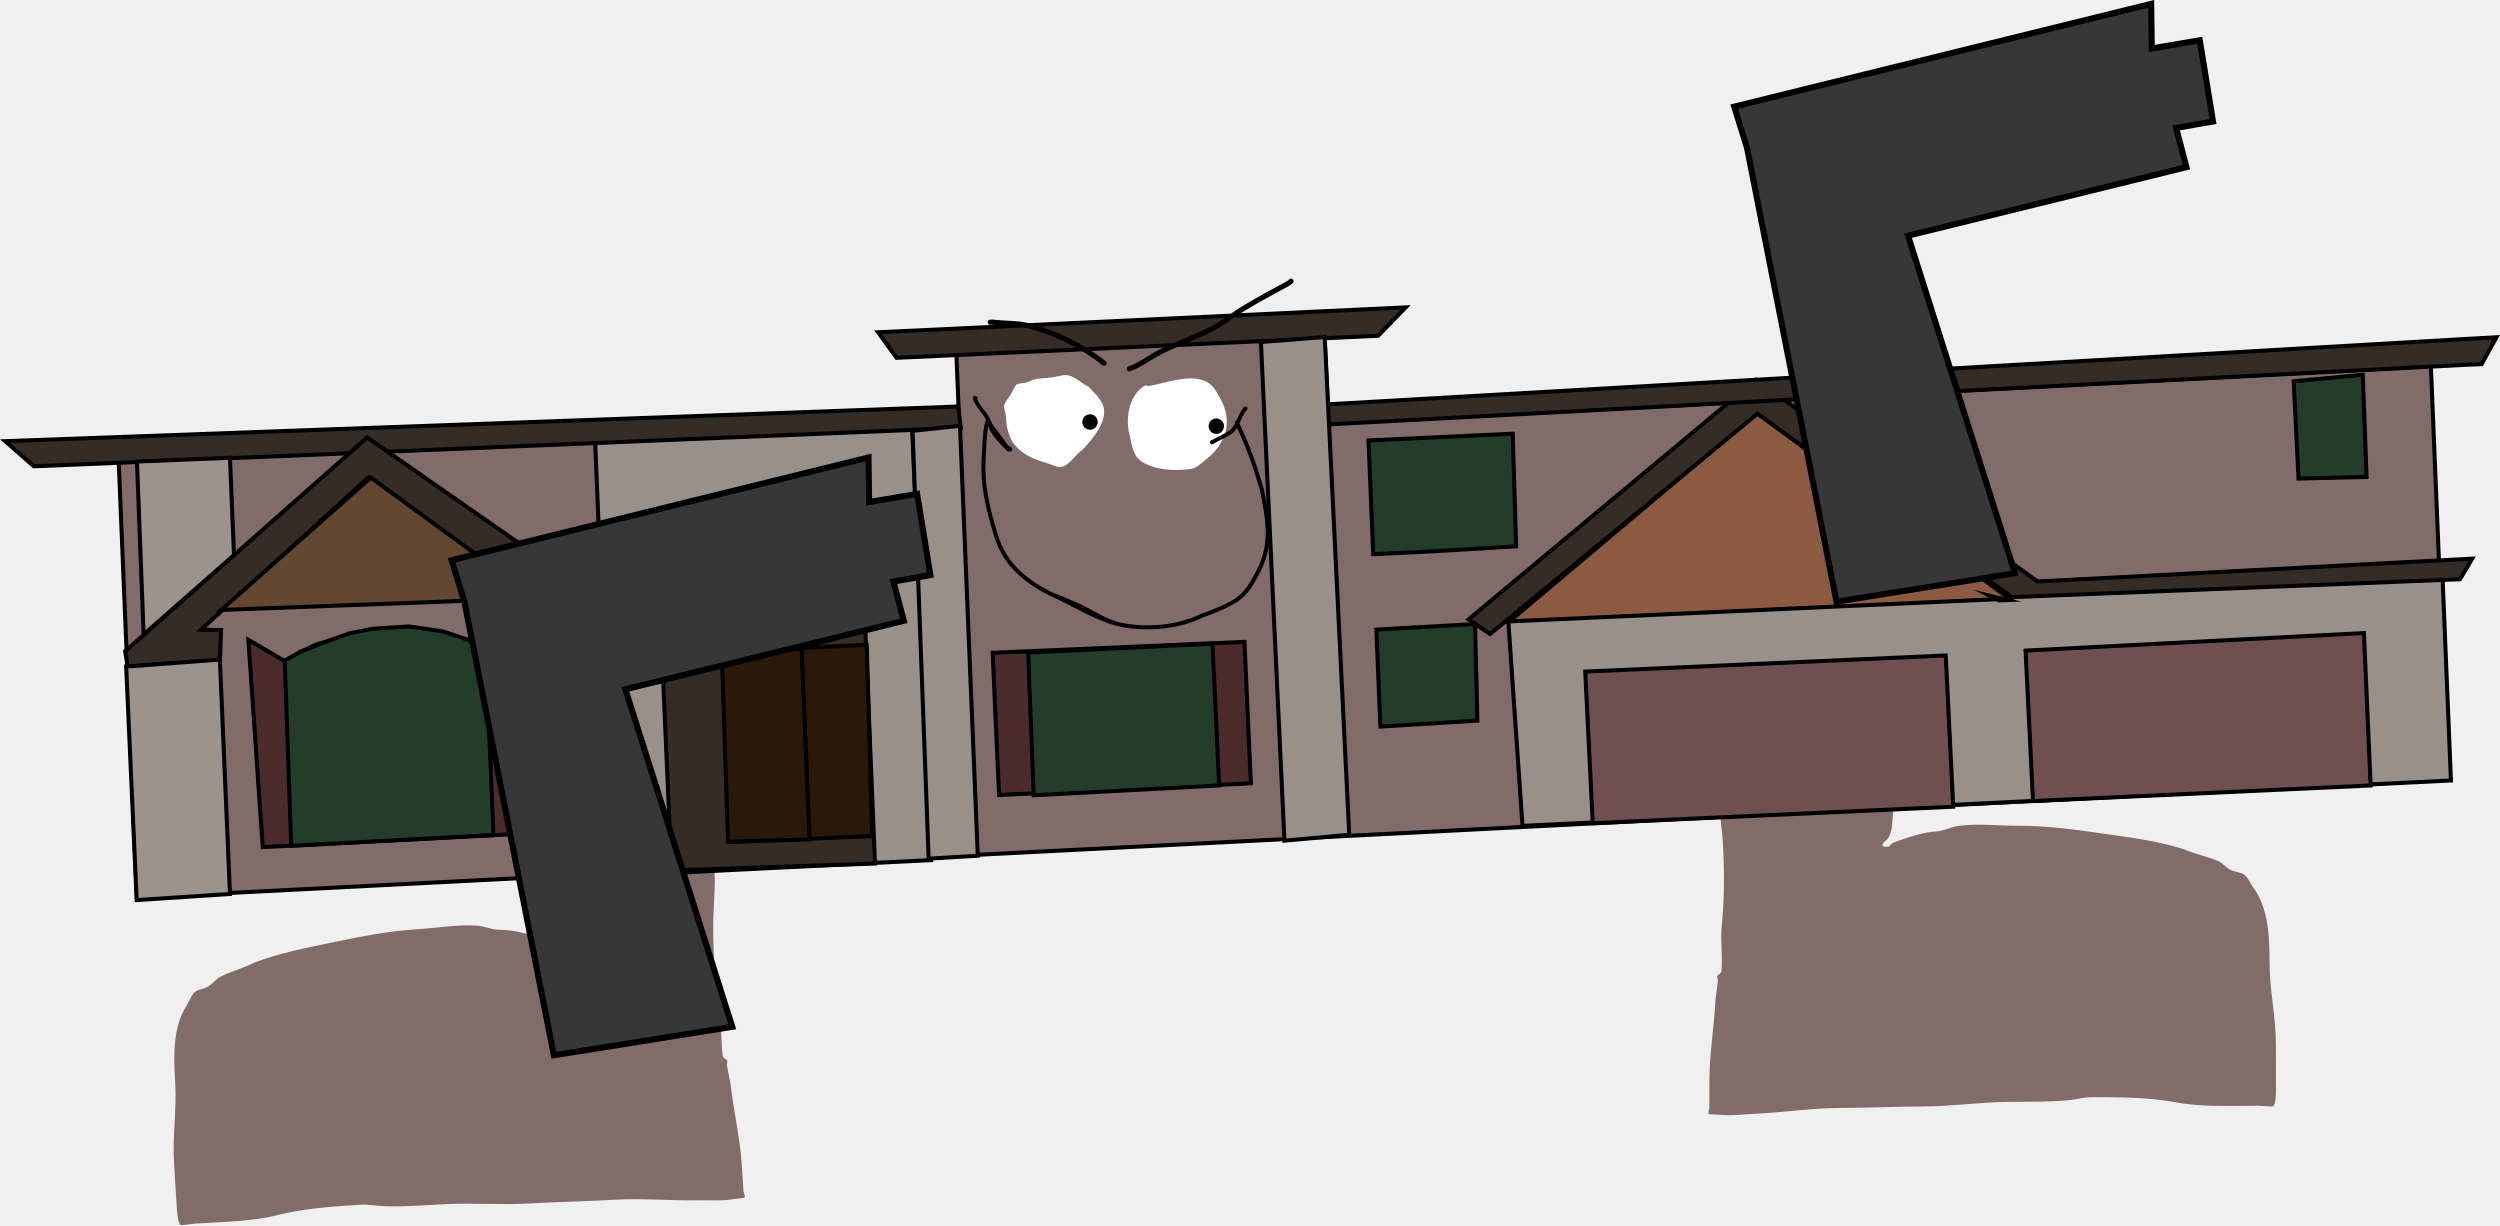
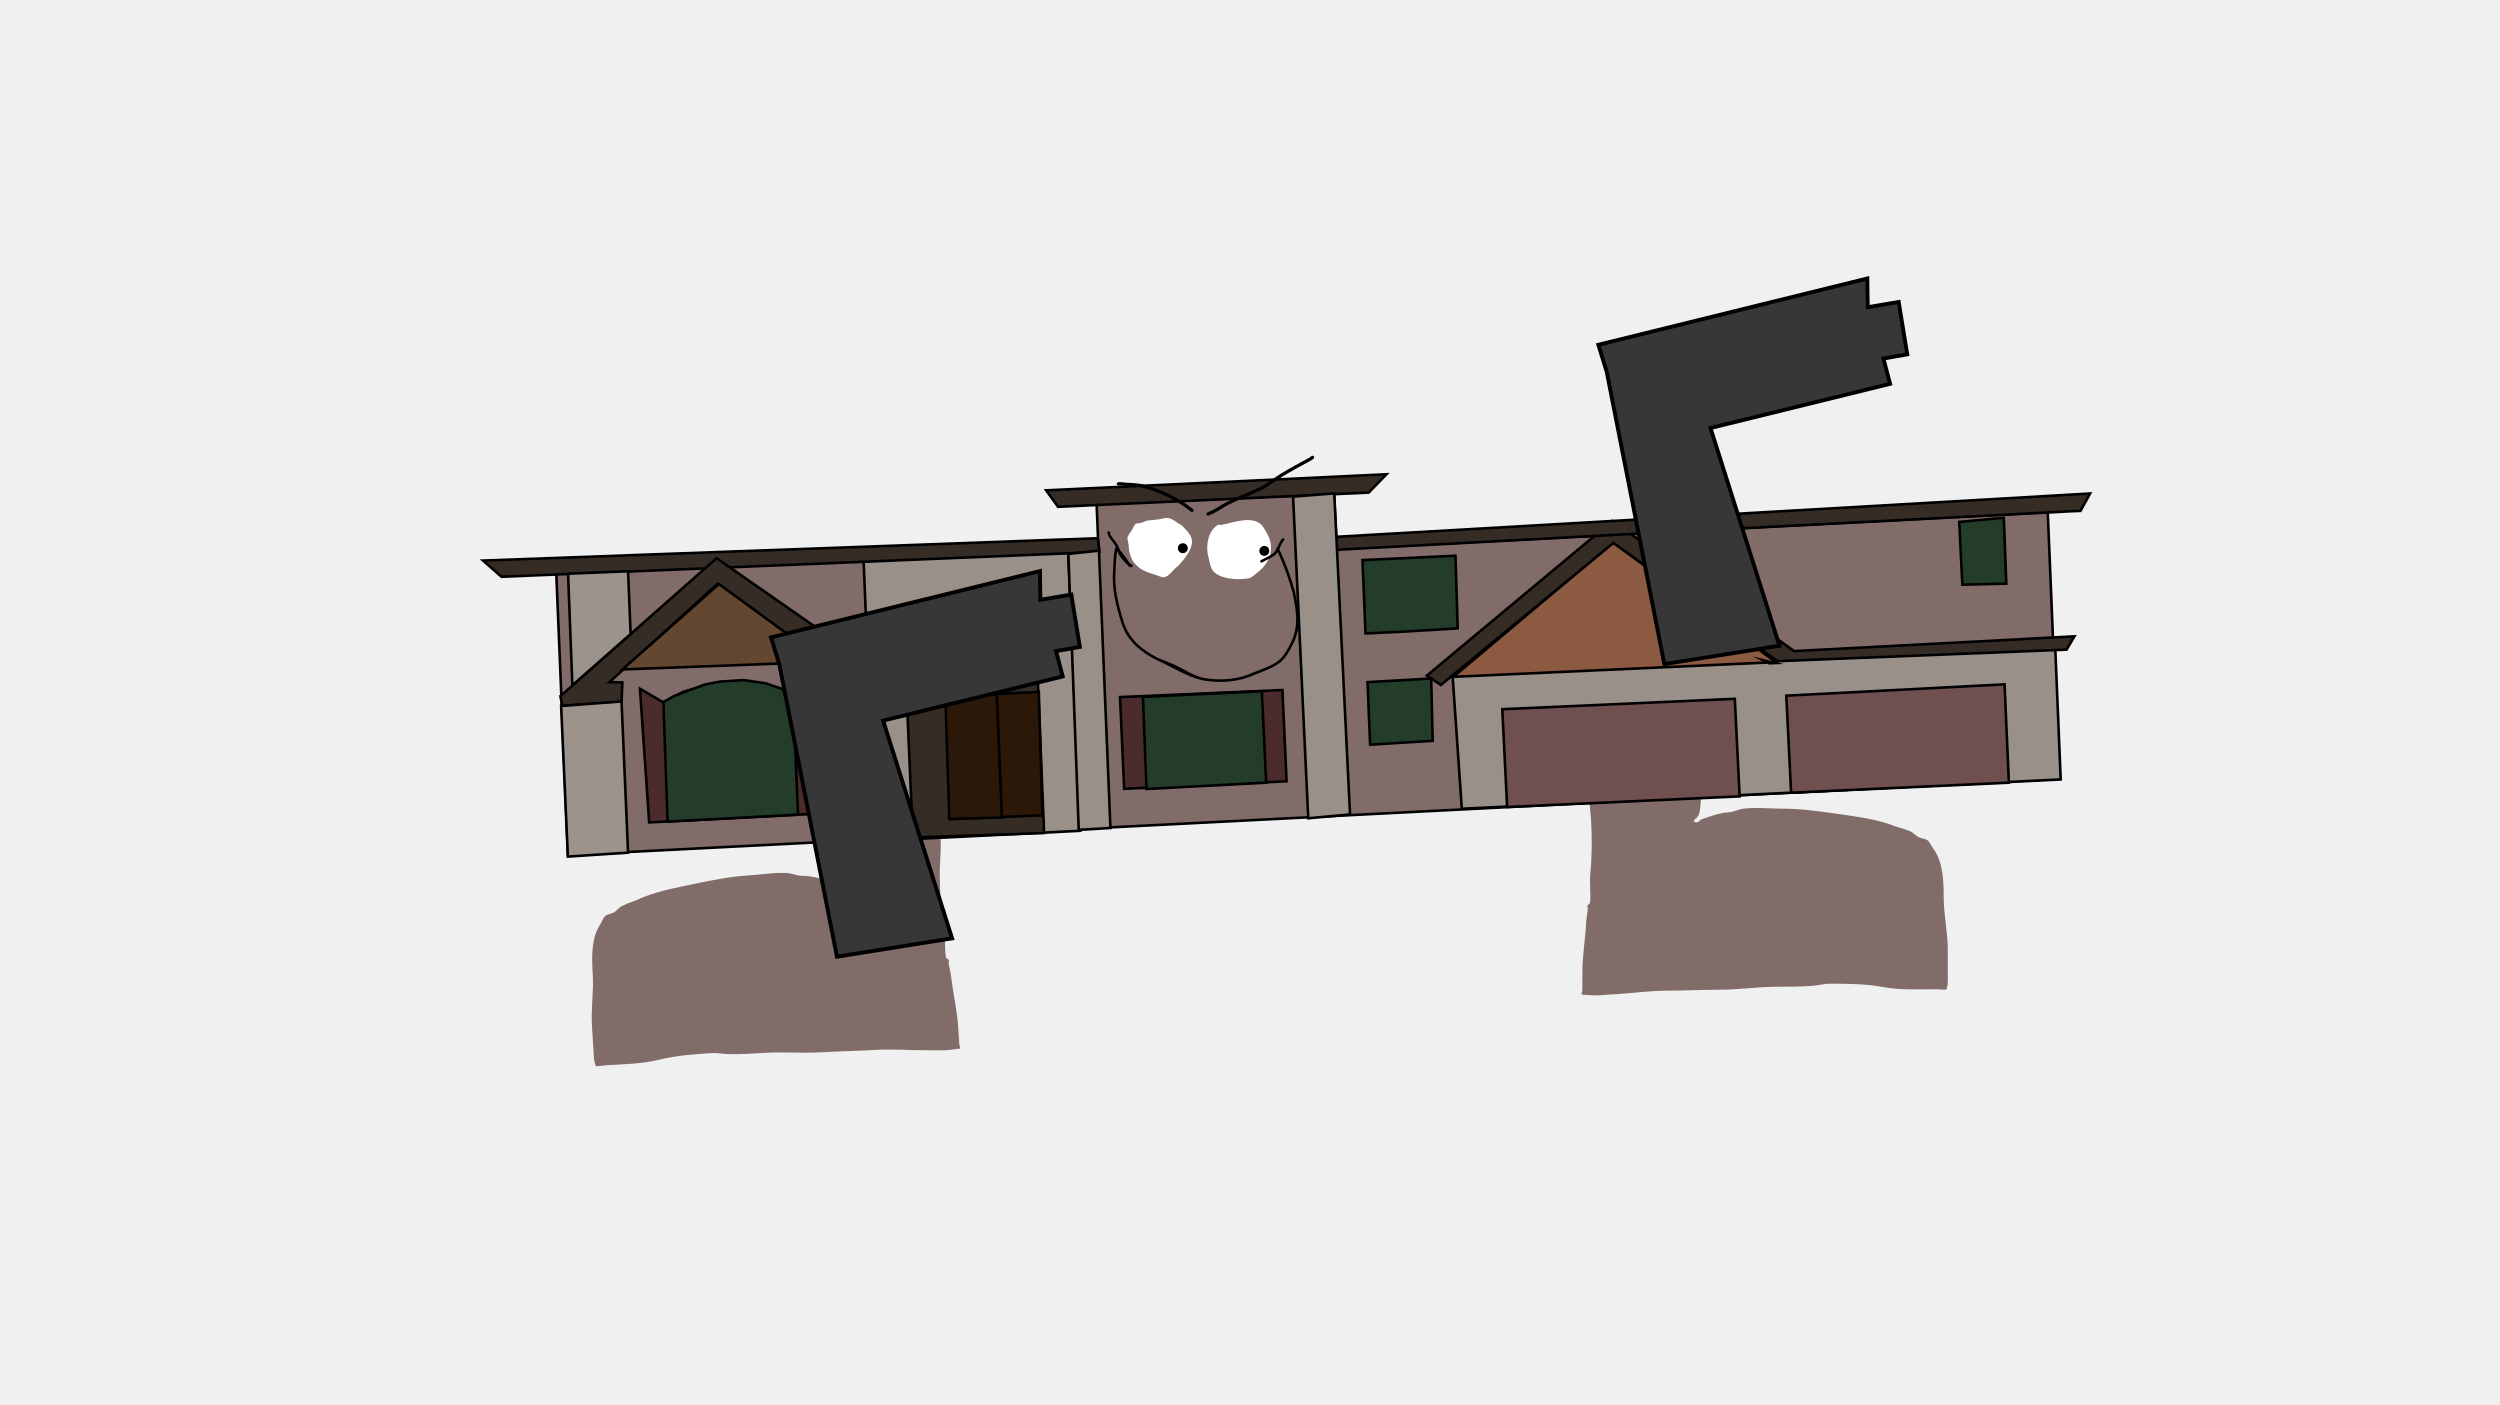
- <svg xmlns="http://www.w3.org/2000/svg" version="1.1" width="618.897" height="303.289" viewBox="0,0,618.897,303.289">
-   <g transform="translate(-24.3772,-16.4021)">
+ <svg xmlns="http://www.w3.org/2000/svg" version="1.1" width="959.459" height="539.039" viewBox="0,0,959.459,539.039">
+   <g transform="translate(159.7297,89.51952)">
    <g data-paper-data="{&quot;isPaintingLayer&quot;:true}" fill-rule="nonzero" stroke-linejoin="miter" stroke-miterlimit="10" stroke-dasharray="" stroke-dashoffset="0" style="mix-blend-mode: normal">
      <path d="M454.443,140.337c-0.445,-0.527 -1.775,-1.854 -2.358,-2.212c-0.417,-0.257 -1.114,0.039 -1.455,-0.305c-0.179,-0.18 -0.383,-0.408 -0.506,-0.538c1.1,0.115 2.189,0.187 3.32,0.185c6.91,-0.011 13.924,0.346 20.754,-0.698c3.66,-0.559 7.233,-0.295 10.916,-0.492c3.337,-0.179 6.585,-0.712 9.938,-0.718c1.41,-0.002 2.637,-0.117 4.018,-0.383c0.509,-0.098 1.052,-0.796 1.467,-0.499c0.415,0.296 -0.395,1.008 -0.497,1.493c-0.25,1.191 -0.642,2.423 -0.767,3.631c-0.252,2.417 0.848,5.861 -0.357,8.02c-0.125,6.717 -1.714,13.229 -2.035,19.903c-0.315,6.558 -1.337,13.134 -1.346,19.609c-0.009,6.687 -0.44,13.255 -1.264,19.899c-0.431,3.475 -0.838,6.931 -1.234,10.41c-0.19,1.667 -0.156,3.963 -0.831,5.515c-0.206,0.474 -0.585,0.956 -0.958,1.44l-0.137,-0.1l-0.605,0.754c-0.066,0.081 -0.106,0.183 -0.106,0.294c0,0.263 0.224,0.476 0.5,0.475l1,-0.002l-0,-0.101l0.174,0.073c0.59,-1.067 1.902,-1.278 3.04,-1.69c2.468,-0.893 5.753,-1.922 8.487,-2.049c1.991,-0.106 3.725,-1.144 5.687,-1.403c4.709,-0.622 9.905,-0.015 14.666,-0.023c7.055,-0.012 13.774,0.896 20.748,1.892c6.838,0.977 13.604,1.802 20.234,3.897c2.732,1.197 5.823,1.776 8.493,2.921c1.116,0.479 1.976,1.605 3.048,2.18c1.013,0.543 2.625,0.565 3.522,1.243c0.831,0.628 1.528,2.219 2.126,3.069c3.911,5.213 4.095,12.553 4.107,18.909c0.012,6.673 1.553,13.203 1.565,19.927c0.007,3.757 0.011,7.517 0.017,11.275c0.002,1 -0.025,3.439 -0.664,4.127c-0.139,0.15 -3.251,-0.125 -3.657,-0.125c-6.652,0.011 -14.077,0.366 -20.581,-0.864c-6.533,-1.225 -13.933,-1.268 -20.579,-1.257c-2.047,0.003 -3.831,0.549 -5.838,0.746c-4.84,0.473 -10.075,0.368 -14.949,0.42c-6.993,0.075 -13.864,1.094 -20.894,1.124c-6.944,0.03 -13.895,0.365 -20.844,0.381c-6.906,0.02 -13.907,1.107 -20.82,1.424c-2.9,0.133 -6.02,0.592 -8.901,0.251c-0.285,-0.034 -2.542,-0.061 -2.665,-0.194c-0.37,-0.398 0.123,-1.06 0.123,-1.593c-0.002,-2.226 0.003,-4.453 0.008,-6.679c0.015,-6.631 1.179,-13.291 1.493,-19.933c0.204,-1.572 0.406,-3.146 0.608,-4.718c0.06,-0.464 -0.419,-1.129 -0.021,-1.401c0.392,-0.268 0.876,-0.613 0.912,-1.071c0.289,-3.723 -0.292,-7.505 0.076,-11.227c0.661,-6.74 0.66,-13.32 0.293,-20.081c-0.364,-6.553 -1.892,-12.864 -0.995,-19.519c0.891,-6.604 1.308,-13.204 1.722,-19.849c0.414,-6.633 1.124,-13.243 2.282,-19.796c0.498,-2.816 1.779,-5.534 2.2,-8.328c0.451,-2.987 -0.387,-5.646 -0.392,-8.541c0,0 0.067,-0.407 -0.433,-0.406c-0.067,0 -0.193,-0.061 -0.243,-0.046c0.3,-2.904 1.16,-6.548 -0.611,-8.646z" data-paper-data="{&quot;noHover&quot;:false,&quot;origItem&quot;:[&quot;Path&quot;,{&quot;applyMatrix&quot;:true,&quot;segments&quot;:[[[468.03134,200.77183],[0.30527,-3.04336],[0.05031,-0.0156]],[[468.20689,200.74722],[-0.06713,0],[0.5,0]],[[468.70689,201.24722],[0,0],[0,3.03472]],[[469.08608,210.19772],[0.45598,-3.13034],[-0.42648,2.92787]],[[466.87422,218.9193],[0.50263,-2.95078],[-1.16952,6.86586]],[[464.56311,239.65292],[0.42559,-6.9513],[-0.42643,6.96497]],[[462.80883,260.44035],[0.90268,-6.92056],[-0.90967,6.97415]],[[463.76772,280.88562],[-0.35206,-6.86907],[0.35432,7.08646]],[[463.4339,301.91889],[0.67356,-7.06328],[-0.37417,3.90028]],[[463.33467,313.68007],[0.29545,-3.90165],[-0.0364,0.48074]],[[462.42077,314.80108],[0.3921,-0.28052],[-0.39806,0.28478]],[[462.43932,316.26928],[0.06048,-0.48569],[-0.20514,1.64751]],[[461.82117,321.21147],[0.20655,-1.64733],[-0.32572,6.96162]],[[460.28729,342.0957],[0.0272,-6.94964],[-0.00913,2.33283]],[[460.26582,349.09418],[0.00222,-2.33285],[-0.00053,0.5578]],[[460.13969,350.76281],[-0.36922,-0.41811],[0.12307,0.13936]],[[462.8037,350.96968],[-0.28515,-0.03591],[2.87984,0.36272]],[[471.7022,350.71975],[-2.90002,0.13451],[6.91361,-0.32066]],[[492.51689,349.25845],[-6.90629,0.00867],[6.9497,-0.00549]],[[513.35113,348.89106],[-6.94441,0.01916],[7.03063,-0.01893]],[[534.23453,347.74818],[-6.9935,0.06622],[4.87343,-0.04615]],[[549.17486,347.33507],[-4.84082,0.48781],[2.00749,-0.20229]],[[555.01119,346.56456],[-2.04692,0],[6.64691,0]],[[575.5787,347.92158],[-6.53074,-1.29493],[6.5023,1.30046]],[[596.15164,348.86694],[-6.65171,0],[0.40588,0]],[[599.80714,349.00455],[-0.13976,0.15721],[0.64049,-0.72044]],[[600.47742,344.68083],[0,1.04801],[0,-3.93809]],[[600.47742,332.86656],[0,3.93809],[0,-7.04769]],[[598.94266,311.98485],[0.00043,6.99458],[-0.0004,-6.66111]],[[594.86514,292.16883],[3.90167,5.47056],[-0.59593,-0.89241]],[[592.74438,288.94959],[0.82995,0.65964],[-0.89558,-0.71179]],[[589.22482,287.64095],[1.0118,0.57121],[-1.07109,-0.60469]],[[586.1808,285.35179],[1.11527,0.50361],[-2.66735,-1.20447]],[[577.78922,282.30441],[2.73005,1.2592],[-6.62657,-2.20678]],[[557.56094,278.18823],[6.83587,1.03575],[-6.97258,-1.05646]],[[536.80167,276.19081],[7.05463,0],[-4.76109,0]],[[522.0666,276.18621],[4.70977,-0.64353],[-1.9622,0.26811]],[[516.37174,277.63991],[1.99125,-0.10792],[-2.7344,0.12834]],[[507.87802,279.76756],[2.46916,-0.9318],[-1.13885,0.42977]],[[504.92409,281.48835],[0.5915,-1.11745],[0,0]],[504.66123,281.45698],[504.66123,281.56303],[[503.66123,281.56303],[0,0],[-0.27614,0]],[[503.16123,281.06303],[0,0.27614],[0,-0.11626]],[[503.26746,280.75486],[-0.06655,0.08492],[0,0]],[503.87355,279.96534],[[504.01042,280.07041],[0,0],[0.3735,-0.50602]],[[504.97011,278.56137],[-0.20703,0.49629],[0.6783,-1.62603]],[[505.80868,272.7723],[-0.19283,1.74739],[0.40234,-3.64588]],[[507.0629,261.84107],[-0.43703,3.64189],[0.83545,-6.96212]],[[508.37943,240.9616],[-0.02069,7.00886],[0.02003,-6.78644]],[[509.77184,220.40407],[-0.32726,6.87253],[0.33309,-6.99482]],[[511.849,199.5447],[-0.13682,7.03998],[1.20865,-2.26119]],[[512.22209,191.13859],[-0.25616,2.5332],[0.12797,-1.26552]],[[512.99693,187.33386],[-0.25205,1.24796],[0.10265,-0.50827]],[[513.51719,185.86785],[0.41469,0.3113],[-0.41496,-0.31151]],[[512.05015,186.38831],[0.5088,-0.10176],[-1.38213,0.27643]],[[508.03345,186.78175],[1.4099,0],[-3.35322,0]],[[498.09923,187.51495],[3.33709,-0.18183],[-3.68398,0.20073]],[[487.18731,188.00965],[3.66102,-0.58011],[-6.83186,1.08254]],[[466.43943,188.7004],[6.91015,0],[-1.13113,0]],[[463.12097,188.49963],[1.0993,0.12191],[0.12274,0.13668]],[[463.56163,188.988],[-0.1785,-0.18934],[0.34065,0.36133]],[[465.01619,189.31],[-0.41676,-0.27003],[0.5817,0.3769]],[[467.43343,191.7101],[-0.44393,-0.55318],[1.76743,2.20238]]],&quot;closed&quot;:true}]}" fill="#816c69" stroke="none" stroke-width="0.5" stroke-linecap="butt" />
      <path d="M191.932,170.457c-0.051,-0.012 -0.173,0.057 -0.24,0.061c-0.499,0.03 -0.407,0.432 -0.407,0.432c0.179,2.89 -0.488,5.595 0.152,8.548c0.598,2.762 2.05,5.395 2.726,8.175c1.572,6.467 2.702,13.02 3.537,19.614c0.837,6.607 1.673,13.167 2.982,19.702c1.319,6.586 0.196,12.979 0.25,19.542c0.064,6.77 0.482,13.337 1.571,20.022c0.604,3.691 0.265,7.502 0.79,11.199c0.065,0.456 0.57,0.769 0.978,1.012c0.414,0.247 -0.021,0.941 0.068,1.4c0.302,1.556 0.604,3.114 0.907,4.671c0.736,6.61 2.321,13.184 2.759,19.8c0.147,2.221 0.293,4.443 0.433,6.665c0.033,0.531 0.568,1.161 0.224,1.582c-0.115,0.14 -2.365,0.307 -2.648,0.359c-2.853,0.52 -5.997,0.255 -8.899,0.303c-6.92,0.113 -13.976,-0.537 -20.87,-0.127c-6.937,0.415 -13.895,0.513 -20.828,0.915c-7.019,0.407 -13.941,-0.183 -20.925,0.177c-4.867,0.251 -10.086,0.682 -14.946,0.51c-2.016,-0.071 -3.831,-0.505 -5.875,-0.381c-6.635,0.402 -14.017,0.905 -20.459,2.534c-6.414,1.632 -13.847,1.739 -20.486,2.141c-0.405,0.025 -3.493,0.493 -3.642,0.352c-0.682,-0.647 -0.864,-3.08 -0.925,-4.078c-0.232,-3.75 -0.468,-7.503 -0.7,-11.253c-0.416,-6.711 0.706,-13.324 0.294,-19.984c-0.393,-6.343 -0.676,-13.68 2.895,-19.126c0.542,-0.886 1.137,-2.517 1.926,-3.195c0.852,-0.732 2.46,-0.854 3.436,-1.459c1.033,-0.641 1.819,-1.818 2.903,-2.365c2.591,-1.308 5.64,-2.078 8.29,-3.443c6.484,-2.503 13.185,-3.747 19.947,-5.147c6.897,-1.428 13.546,-2.751 20.587,-3.178c4.752,-0.288 9.9,-1.216 14.639,-0.888c1.974,0.137 3.771,1.064 5.765,1.046c2.737,-0.043 6.081,0.779 8.601,1.517c1.162,0.34 2.485,0.469 3.142,1.498l0.169,-0.084l0.006,0.101l0.998,-0.06c0.276,-0.017 0.485,-0.242 0.469,-0.505c-0.007,-0.111 -0.053,-0.21 -0.124,-0.287l-0.652,-0.714l-0.13,0.108c-0.403,-0.459 -0.812,-0.917 -1.048,-1.377c-0.773,-1.507 -0.885,-3.8 -1.181,-5.452c-0.617,-3.448 -1.243,-6.871 -1.894,-10.312c-1.245,-6.579 -2.093,-13.107 -2.528,-19.78c-0.42,-6.461 -1.859,-12.961 -2.591,-19.486c-0.745,-6.641 -2.745,-13.041 -3.297,-19.736c-1.34,-2.08 -0.462,-5.585 -0.867,-7.982c-0.202,-1.197 -0.672,-2.403 -0.997,-3.576c-0.132,-0.478 -0.987,-1.137 -0.591,-1.459c0.396,-0.322 0.982,0.341 1.496,0.407c1.396,0.18 2.628,0.217 4.035,0.132c3.347,-0.203 6.623,0.127 9.965,0.098c3.689,-0.032 7.238,-0.518 10.926,-0.187c6.883,0.617 13.861,-0.175 20.758,-0.594c1.129,-0.068 2.211,-0.209 3.301,-0.391c-0.114,0.138 -0.304,0.377 -0.471,0.569c-0.319,0.365 -1.032,0.113 -1.433,0.395c-0.558,0.394 -1.802,1.801 -2.212,2.354c-1.634,2.204 -0.544,5.787 -0.06,8.667z" data-paper-data="{&quot;noHover&quot;:false,&quot;origItem&quot;:[&quot;Path&quot;,{&quot;applyMatrix&quot;:true,&quot;segments&quot;:[[[936.06267,401.54367],[0.61054,-6.08672],[0.10063,-0.03121]],[[936.41378,401.49443],[-0.13425,0],[1,0]],[[937.41378,402.49443],[0,0],[0,6.06943]],[[938.17215,420.39544],[0.91195,-6.26068],[-0.85297,5.85573]],[[933.74845,437.8386],[1.00526,-5.90156],[-2.33904,13.73171]],[[929.12622,479.30585],[0.85118,-13.9026],[-0.85285,13.92993]],[[925.61766,520.8807],[1.80536,-13.84111],[-1.81934,13.9483]],[[927.53544,561.77124],[-0.70413,-13.73814],[0.70865,14.17291]],[[926.8678,603.83778],[1.34712,-14.12656],[-0.74835,7.80057]],[[926.66935,627.36014],[0.59091,-7.8033],[-0.07281,0.96147]],[[924.84154,629.60215],[0.7842,-0.56103],[-0.79612,0.56956]],[[924.87864,632.53856],[0.12095,-0.97138],[-0.41029,3.29502]],[[923.64234,642.42294],[0.4131,-3.29467],[-0.65145,13.92325]],[[920.57458,684.1914],[0.0544,-13.89927],[-0.01826,4.66566]],[[920.53165,698.18835],[0.00443,-4.6657],[-0.00106,1.11559]],[[920.27939,701.52561],[-0.73844,-0.83621],[0.24613,0.27872]],[[925.6074,701.93937],[-0.5703,-0.07183],[5.75969,0.72543]],[[943.4044,701.4395],[-5.80004,0.26901],[13.82722,-0.64132]],[[985.03378,698.5169],[-13.81258,0.01734],[13.8994,-0.01099]],[[1026.70226,697.78213],[-13.88881,0.03833],[14.06125,-0.03785]],[[1068.46906,695.49637],[-13.987,0.13244],[9.74685,-0.09229]],[[1098.34971,694.67014],[-9.68163,0.97562],[4.01498,-0.40459]],[[1110.02238,693.12912],[-4.09384,0],[13.29383,0]],[[1151.1574,695.84315],[-13.06149,-2.58987],[13.0046,2.60092]],[[1192.30327,697.73388],[-13.30342,0],[0.81177,0]],[[1199.61429,698.0091],[-0.27953,0.31442],[1.28098,-1.44089]],[[1200.95484,689.36166],[0,2.09601],[0,-7.87618]],[[1200.95484,665.73311],[0,7.87618],[0,-14.09537]],[[1197.88531,623.96971],[0.00085,13.98916],[-0.00081,-13.32221]],[[1189.73029,584.33766],[7.80335,10.94112],[-1.19186,-1.78483]],[[1185.48876,577.89918],[1.6599,1.31927],[-1.79115,-1.42359]],[[1178.44964,575.2819],[2.02361,1.14243],[-2.14218,-1.20937]],[[1172.3616,570.70359],[2.23055,1.00723],[-5.3347,-2.40894]],[[1155.57844,564.60883],[5.4601,2.5184],[-13.25314,-4.41356]],[[1115.12189,556.37646],[13.67173,2.07149],[-13.94517,-2.11292]],[[1073.60335,552.38162],[14.10925,0],[-9.52217,0]],[[1044.1332,552.37241],[9.41953,-1.28706],[-3.92441,0.53622]],[[1032.74348,555.27981],[3.9825,-0.21584],[-5.4688,0.25667]],[[1015.75603,559.53511],[4.93832,-1.86359],[-2.2777,0.85954]],[[1009.84819,562.9767],[1.183,-2.23491],[0,0]],[1009.32246,562.91396],[1009.32246,563.12605],[[1007.32246,563.12605],[0,0],[-0.55228,0]],[[1006.32246,562.12605],[0,0.55228],[0,-0.23252]],[[1006.53492,561.50971],[-0.13311,0.16984],[0,0]],[1007.7471,559.93068],[[1008.02083,560.14081],[0,0],[0.747,-1.01203]],[[1009.94023,557.12275],[-0.41406,0.99258],[1.35661,-3.25207]],[[1011.61736,545.54459],[-0.38566,3.49478],[0.80468,-7.29176]],[[1014.12579,523.68213],[-0.87405,7.28378],[1.67091,-13.92424]],[[1016.75886,481.92319],[-0.04137,14.01772],[0.04007,-13.57289]],[[1019.54368,440.80815],[-0.65453,13.74505],[0.66617,-13.98964]],[[1023.69799,399.08941],[-0.27364,14.07995],[2.41729,-4.52238]],[[1024.44418,382.27717],[-0.51232,5.0664],[0.25594,-2.53105]],[[1025.99386,374.66773],[-0.5041,2.49593],[0.20531,-1.01654]],[[1027.03438,371.73569],[0.82938,0.6226],[-0.82993,-0.62301]],[[1024.10031,372.77663],[1.0176,-0.20352],[-2.76426,0.55285]],[[1016.06689,373.56351],[2.81979,0],[-6.70643,0]],[[996.19847,375.0299],[6.67418,-0.36366],[-7.36795,0.40146]],[[974.37461,376.0193],[7.32205,-1.16021],[-13.66372,2.16508]],[[932.87887,377.4008],[13.8203,0],[-2.26225,0]],[[926.24195,376.99926],[2.1986,0.24383],[0.24549,0.27336]],[[927.12326,377.976],[-0.357,-0.37867],[0.6813,0.72266]],[[930.03238,378.61999],[-0.83352,-0.54006],[1.16339,0.75379]],[[934.86686,383.4202],[-0.88786,-1.10635],[3.53486,4.40477]]],&quot;closed&quot;:true}],&quot;index&quot;:null}" fill="#816c69" stroke="none" stroke-width="0.5" stroke-linecap="butt" />
      <g>
        <g>
          <g stroke="#000000" stroke-width="1" stroke-linecap="round">
            <path d="M58.238,238.633l-4.478,-108.053l208.117,-8.625l-0.745,-17.973l91.138,-3.971l1.067,21.197l264.041,-13.687l8.782,-0.578l4.248,102.49z" fill="#816c69" />
            <path d="M176.164,233.231l-4.469,-107.839l78.492,-3.253l4.667,107.188z" fill="#999089" />
            <path d="M629.075,159.976l2.057,49.64l-229.844,11.24l-3.571,-51.464l230.349,-9.89z" fill="#999089" />
            <path d="M398.022,170.238l61.303,-51.58l62.469,45.936z" fill="#8c5a41" />
            <path d="M517.094,163.932l4.176,1.027l-1.974,0.082z" fill="none" />
            <path d="M528.808,160.36l107.597,-5.66l-3.024,5.098l-110.928,4.426l-62.986,-45.4l-66.213,54.527l-5.361,-3.593l71.224,-59.365z" fill="#352c25" />
            <path d="M353.225,121.469l-0.229,-4.963l289.404,-16.624l-3.677,6.668l-4.126,0.171l-168.127,8.683z" fill="#352c25" />
            <path d="M241.755,98.654l130.621,-6.159l-6.843,7.03l-119.202,5.455z" fill="#352c25" />
            <path d="M262.251,122.325l-229.511,9.512l-7.087,-6.222l235.915,-8.577z" fill="#352c25" />
            <path d="M609.297,109.18l0.946,25.285l-16.848,0.407l-1.201,-24.086z" fill="#243d2a" />
            <path d="M527.668,214.706l-1.848,-37.243l83.765,-4.344l1.666,37.735z" fill="#6f4f50" />
            <path d="M418.678,220.192l-1.86,-37.533l89.241,-3.989l1.856,37.436z" fill="#6f4f50" />
            <path d="M271.701,213.198l-1.58,-35.194l62.326,-2.704l1.597,35.024z" fill="#4b2b2c" />
            <path d="M280.27,213.279l-1.363,-35.348l45.629,-2.182l1.658,35.094z" fill="#243d2a" />
            <path d="M190.619,231.898l-3.644,-83.017l4.334,-2.676l8.841,-2.402l7.473,-1.085l12.483,-0.324l11.838,1.884l5.577,2.192l3.469,83.703z" fill="#352c25" />
            <path d="M240.304,223.392l-35.397,1.467l-1.65,-47.162l35.693,-1.673z" fill="#2b1809" />
            <path d="M222.837,177.007l1.956,47.198l-20.195,0.546l-1.548,-47.166z" fill="#2b1809" />
            <path d="M238.882,171.931l-37.425,1.551l-0.869,-23.422l3.458,-2.373l5.49,-2.36l4.212,-1.338l8.718,-0.458l6.093,-0.059l6.263,1.582l3.505,1.212z" fill="#090909" />
            <path d="M155.035,222.71l-65.618,3.398l-3.548,-51.3l2.498,1.447l5.414,3.168l1.144,0.631l4.472,-2.415l3.181,-1.683l7.133,-1.943l4.918,-1.464l5.566,-0.521l4.978,-0.012l9.048,1.37l8.25,2.954l2.932,2.108l1.924,-2.6l2.253,-2.032l3.615,-1.022l2.224,48.762z" fill="#4b2b2c" />
            <path d="M144.673,177.993l1.87,45.117l-50.078,2.681l-1.596,-45.856l4.07,-2.301l5.299,-2.061l6.707,-2.41l5.745,-1.11l8.917,-0.563l8.381,1.204l6.389,2.159z" fill="#243d2a" />
            <path d="M169.479,162.449l-0.315,4.666l-8.929,0.273l-44.616,-32.829l-41.488,37.73l4.982,0.084l-0.3,7.476l-22.796,1.526l-0.664,-3.753l59.934,-52.913z" fill="#352c25" />
            <path d="M116.181,134.633l40.86,29.834l-77.905,2.938z" fill="#634731" />
            <path d="M342.354,224.518l-5.827,-123.445l15.798,-1.236l6.072,123.217z" fill="#999089" />
            <path d="M250.293,123.065l11.733,-1.262l4.412,106.443l-12.162,0.722z" fill="#999089" />
            <path d="M173.755,174.316l-13.299,0.26l-0.457,-3.665l14.102,-0.488z" fill="#352c25" />
            <path d="M173.856,174.287l2.322,58.475l-12.37,0.61l-3.457,-58.889z" fill="#9c938c" />
            <path d="M55.612,181.417l23.194,-1.737l2.507,58.032l-23.102,1.515z" fill="#9c938c" />
            <path d="M59.931,173.484l-1.648,-42.825l23.024,-0.93l0.998,24.071z" fill="#9c938c" />
            <path d="M398.858,123.766l0.851,27.881l-20.573,1.24l-14.804,0.71l-1.167,-28.159z" fill="#243d2a" />
            <path d="M365.106,172.274l24.427,-1.4l0.585,23.918l-24.017,1.48z" fill="#243d2a" />
          </g>
          <path d="M308.749,111.963c4.391,-0.678 11.652,-3.787 15.54,-0.155c0.888,0.829 1.41,1.962 2.02,2.991c3.463,5.83 1.641,11.478 -3.586,15.528c-0.91,0.705 -2.101,1.89 -3.246,2.098c-3.977,0.746 -10.175,0.374 -13.198,-2.335c-1.466,-1.314 -1.812,-4.121 -2.259,-5.921c-1.075,-4.024 -0.264,-9.615 3.444,-12.119c0.192,-0.13 0.433,-0.22 0.698,-0.286c0.216,0.256 0.586,0.199 0.586,0.199z" data-paper-data="{&quot;noHover&quot;:false,&quot;origItem&quot;:[&quot;Path&quot;,{&quot;applyMatrix&quot;:true,&quot;segments&quot;:[[[280.57114,132.11231],[0.24194,0.31213],[-0.31493,0.06475]],[[279.73784,132.41383],[0.23281,-0.14357],[-4.48957,2.76866]],[[275.107,146.4721],[-1.06967,-4.79248],[0.4376,2.14144]],[[277.4676,153.53313],[-1.66272,-1.61891],[3.42848,3.33815]],[[292.84617,156.91157],[-4.72073,0.68487],[1.35845,-0.18869]],[[296.75617,154.60614],[-1.10575,0.78581],[6.35384,-4.51544]],[[301.72346,136.55739],[3.7938,7.03563],[-0.66888,-1.2418]],[[299.49869,132.94711],[1.00516,1.02],[-4.40232,-4.46732]],[[281.25032,132.37586],[5.20505,-0.58374],[0,0]]],&quot;closed&quot;:true}]}" fill="#ffffff" stroke="none" stroke-width="0.5" stroke-linecap="butt" />
          <path d="M285.084,109.778c1.033,-0.163 2.536,-0.673 3.6,-0.478c1.997,0.366 3.419,2.052 5.181,2.821c1.231,1.483 2.673,2.521 3.477,4.387c1.692,3.924 -2.611,8.634 -4.98,11.267c-1.758,0.972 -3.349,4.186 -5.571,4.257c-0.771,0.025 -2.02,-0.605 -2.777,-0.831c-3.804,-1.134 -6.732,-2.161 -9.081,-5.54c-1.12,-2.21 -1.422,-3.857 -1.56,-6.357c-0.034,-0.618 -0.573,-2.163 -0.37,-2.688c0.369,-0.959 1.235,-1.986 1.772,-2.867c0.28,-0.459 0.891,-2.018 1.397,-2.233c0.836,-0.356 1.743,-0.137 2.737,-0.61c0.453,-0.179 0.896,-0.373 1.337,-0.551c1.579,-0.321 3.282,-0.333 4.838,-0.578z" data-paper-data="{&quot;noHover&quot;:false,&quot;origItem&quot;:[&quot;Path&quot;,{&quot;applyMatrix&quot;:true,&quot;segments&quot;:[[[247.74944,129.096],[1.87542,-0.30119],[-0.52807,0.18739]],[[246.15338,129.67651],[0.54253,-0.18834],[-1.19358,0.50883]],[[242.90759,130.2554],[1.00212,-0.37815],[-0.60753,0.22925]],[[241.15936,132.81009],[0.35167,-0.52718],[-0.67487,1.01169]],[[238.93851,136.08955],[0.48199,-1.11177],[-0.26369,0.60823]],[[239.24623,139.26365],[-0.00986,-0.72923],[0.03991,2.95034]],[[240.76989,146.79951],[-1.21096,-2.65802],[2.60196,4.09492]],[[251.15837,153.73863],[-4.42548,-1.52091],[0.88053,0.30261]],[[254.37606,154.85173],[-0.9092,-0.00863],[2.62129,0.02488]],[[261.1161,150.12213],[-2.11778,1.05889],[2.91842,-2.98609]],[[267.51703,137.14639],[1.80126,4.70443],[-0.85642,-2.23675]],[[263.64689,131.82913],[1.37785,1.8069],[-2.03746,-0.99231]],[[257.70334,128.26637],[2.33477,0.52887],[-1.2438,-0.28174]],[[253.45458,128.65572],[1.22482,-0.14142],[-1.8445,0.21297]]],&quot;closed&quot;:true}]}" fill="#ffffff" stroke="none" stroke-width="0.5" stroke-linecap="butt" />
          <path d="M292.314,120.953c-0.044,-1.053 0.775,-1.942 1.828,-1.986c1.053,-0.044 1.942,0.775 1.986,1.828c0.044,1.053 -0.775,1.942 -1.828,1.986c-1.053,0.044 -1.942,-0.775 -1.986,-1.828z" fill="#000000" stroke="none" stroke-width="0.5" stroke-linecap="butt" />
          <path d="M323.582,121.986c-0.044,-1.053 0.775,-1.942 1.828,-1.986c1.053,-0.044 1.942,0.775 1.986,1.828c0.044,1.053 -0.775,1.942 -1.828,1.986c-1.053,0.044 -1.942,-0.775 -1.986,-1.828z" fill="#000000" stroke="none" stroke-width="0.5" stroke-linecap="butt" />
          <path d="M268.886,96.203c-0.026,-0.636 0.609,-0.662 0.609,-0.662l0.706,-0.027c2.895,0.371 6.092,0.204 8.901,0.907c6.729,1.732 13.574,5.065 18.991,9.411c0,0 0.496,0.399 0.097,0.894c-0.399,0.496 -0.894,0.097 -0.894,0.097c-5.262,-4.243 -11.958,-7.484 -18.51,-9.17c-2.692,-0.716 -5.851,-0.496 -8.641,-0.868l-0.597,0.027c0,0 -0.636,0.026 -0.662,-0.609z" fill="#000000" stroke="none" stroke-width="0.5" stroke-linecap="butt" />
          <path d="M344.484,85.63c0.386,0.506 -0.119,0.892 -0.119,0.892l-0.811,0.617c-3.725,2.005 -7.488,4.051 -11.109,6.24c-2.768,1.674 -5.33,3.827 -8.239,5.247c-4.024,1.956 -8.295,3.457 -12.277,5.462c-2.646,1.332 -4.939,3.232 -7.765,4.214c0,0 -0.601,0.208 -0.809,-0.393c-0.208,-0.601 0.393,-0.809 0.393,-0.809c2.767,-0.951 5.019,-2.844 7.608,-4.148c3.988,-2.007 8.264,-3.511 12.293,-5.469c2.874,-1.391 5.406,-3.539 8.137,-5.191c3.609,-2.182 7.358,-4.235 11.078,-6.221l0.728,-0.559c0,0 0.506,-0.386 0.892,0.119z" fill="#000000" stroke="none" stroke-width="0.5" stroke-linecap="butt" />
          <path d="M323.969,126.141c-0.242,-0.438 0.196,-0.679 0.196,-0.679l0.193,-0.107c1.194,-0.698 4.049,-1.894 4.862,-2.816c0.35,-0.398 0.631,-0.834 0.877,-1.29c-0.041,-0.109 -0.133,-0.451 0.241,-0.636c0.034,-0.017 0.067,-0.03 0.099,-0.04c0.551,-1.167 1.001,-2.393 1.9,-3.377c0,0 0.339,-0.368 0.706,-0.029c0.368,0.339 0.029,0.706 0.029,0.706c-0.895,0.965 -1.319,2.207 -1.863,3.376c2.583,5.299 4.377,10.53 6.04,16.203c1.466,7.348 2.689,13.606 -0.87,20.519c-1.2,2.331 -2.585,4.92 -4.635,6.646c-2.364,1.991 -6.931,3.658 -9.836,4.761c-5.854,2.804 -13.144,3.422 -19.556,2.289c-6.24,-1.114 -12.53,-5.413 -18.373,-7.928c-6.17,-3.192 -11.246,-7.392 -13.39,-14.27c-2.164,-6.94 -3.683,-12.986 -3.159,-20.293c0.196,-2.709 0.154,-5.579 0.795,-8.213l0.029,-0.037l-0.012,-0.006l0.253,-0.564c-0.034,-0.069 -0.069,-0.137 -0.104,-0.206c-0.916,-1.791 -2.709,-3.127 -3.154,-5.176c0.071,-0.223 0.143,-0.446 0.214,-0.67l0.925,0.334l0.018,-0.001c-0.001,0.002 -0.002,0.004 -0.003,0.007l0.039,0.014c0,0 0.011,0.268 -0.179,0.419c0.561,1.779 2.255,3.083 3.074,4.718c0.293,0.584 0.556,1.188 0.826,1.792c1.205,1.59 2.541,3.219 3.55,4.835c0.251,0.19 0.49,0.384 0.707,0.626l0.137,-0.112l0.326,0.399c0.068,0.082 0.111,0.185 0.116,0.3c0.011,0.276 -0.203,0.509 -0.479,0.52l-0.52,0.022l-0.004,-0.095l-0.222,0.051c-0.384,-0.408 -0.898,-0.922 -1.447,-1.5c-0.184,-0.184 -0.363,-0.378 -0.524,-0.562c-1.199,-1.312 -2.422,-2.857 -2.744,-4.226c-0.48,2.394 -0.448,4.976 -0.622,7.405c-0.518,7.178 0.99,13.105 3.116,19.924c2.06,6.607 6.945,10.597 12.863,13.664c2.538,1.09 5.15,2.027 7.639,3.228c3.467,1.674 6.614,3.94 10.481,4.619c6.23,1.106 13.303,0.495 18.988,-2.223c2.793,-1.062 7.32,-2.678 9.584,-4.605c1.944,-1.655 3.248,-4.119 4.392,-6.34c3.443,-6.688 2.2,-12.709 0.788,-19.823c-1.581,-5.37 -3.267,-10.335 -5.652,-15.347c-0.191,0.304 -0.407,0.593 -0.66,0.861c-1.003,1.059 -3.748,2.22 -5.103,3.013l-0.214,0.119c0,0 -0.438,0.242 -0.679,-0.196z" fill="#000000" stroke="none" stroke-width="0.5" stroke-linecap="butt" />
        </g>
        <path d="M453.696,42.796l103.223,-25.44l0.151,11.035l11.877,-2.026l3.287,20.106l-9.134,1.605l2.549,9.709l-68.917,16.964l26.465,83.552l-44.179,7.045l-22.134,-112.254z" fill="#373737" stroke="#000000" stroke-width="1.5" stroke-linecap="round" />
        <path d="M136.162,155.091l103.223,-25.44l0.151,11.035l11.877,-2.026l3.287,20.106l-9.134,1.605l2.549,9.709l-68.917,16.964l26.465,83.552l-44.179,7.045l-22.134,-112.254z" fill="#373737" stroke="#000000" stroke-width="1.5" stroke-linecap="round" />
      </g>
+       <path d="M-159.73,449.52v-539.039h959.459v539.039z" fill="none" stroke="#f00000" stroke-width="0" stroke-linecap="butt" />
    </g>
  </g>
</svg>
